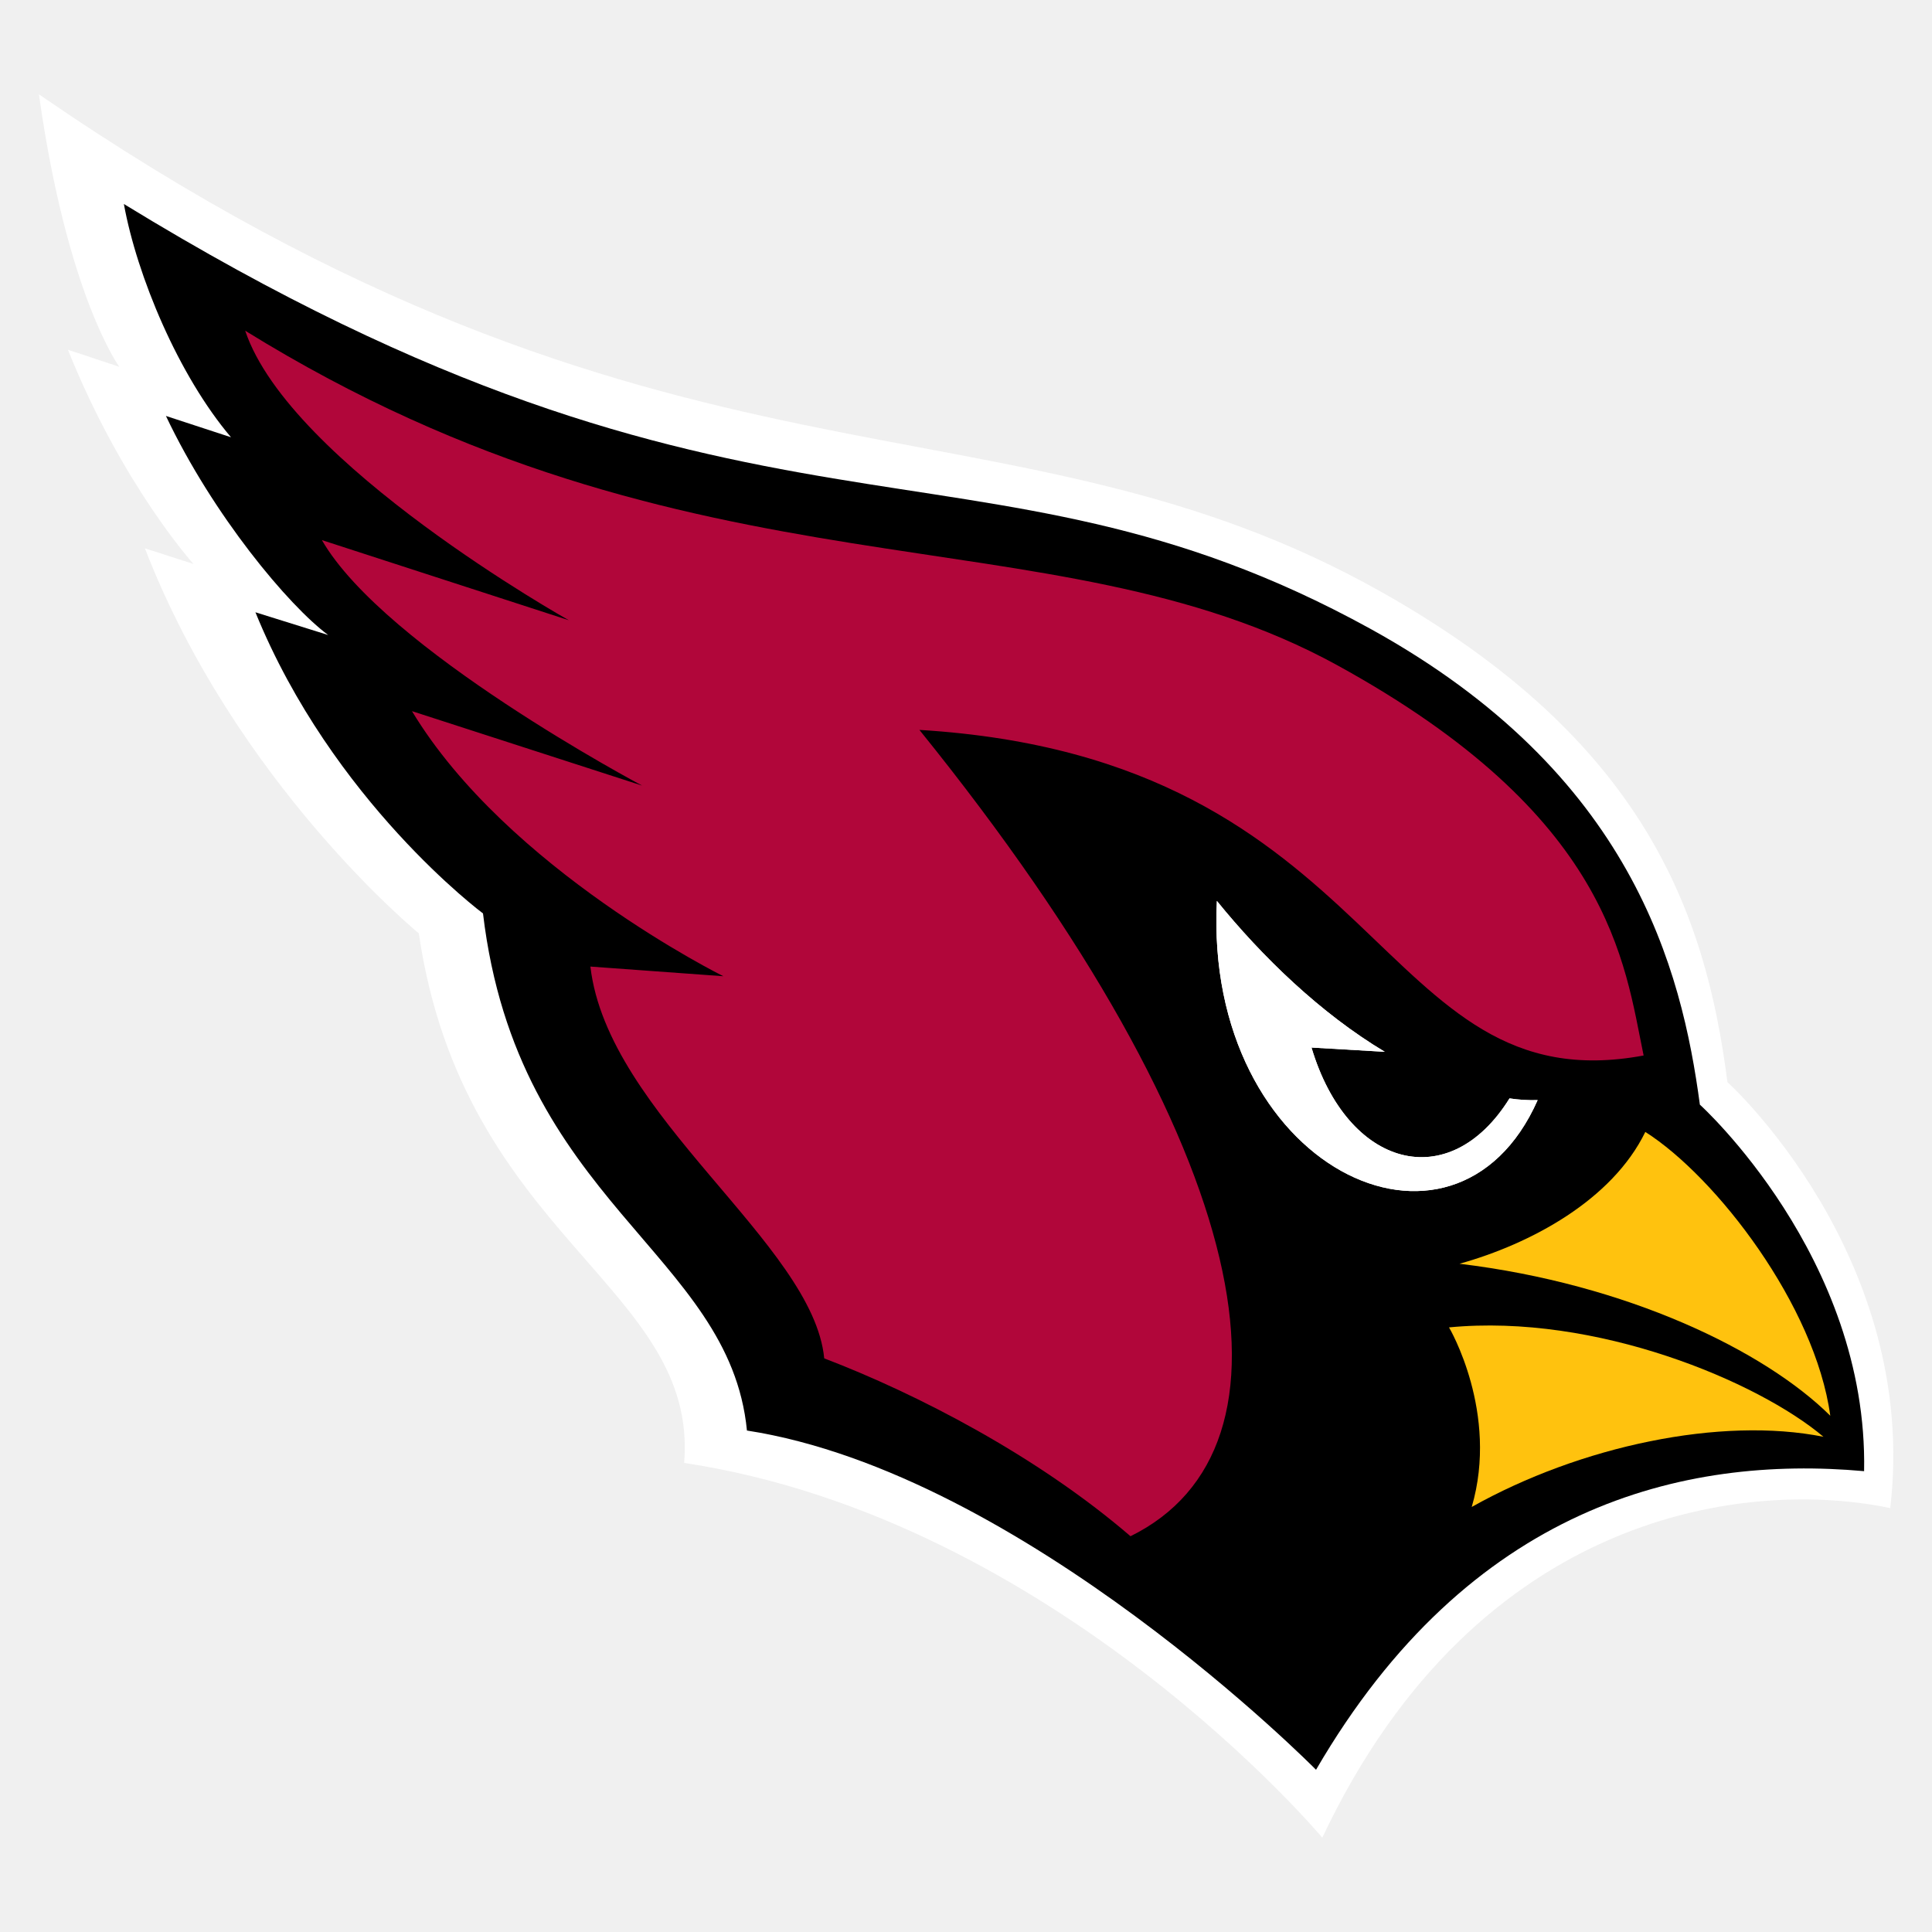
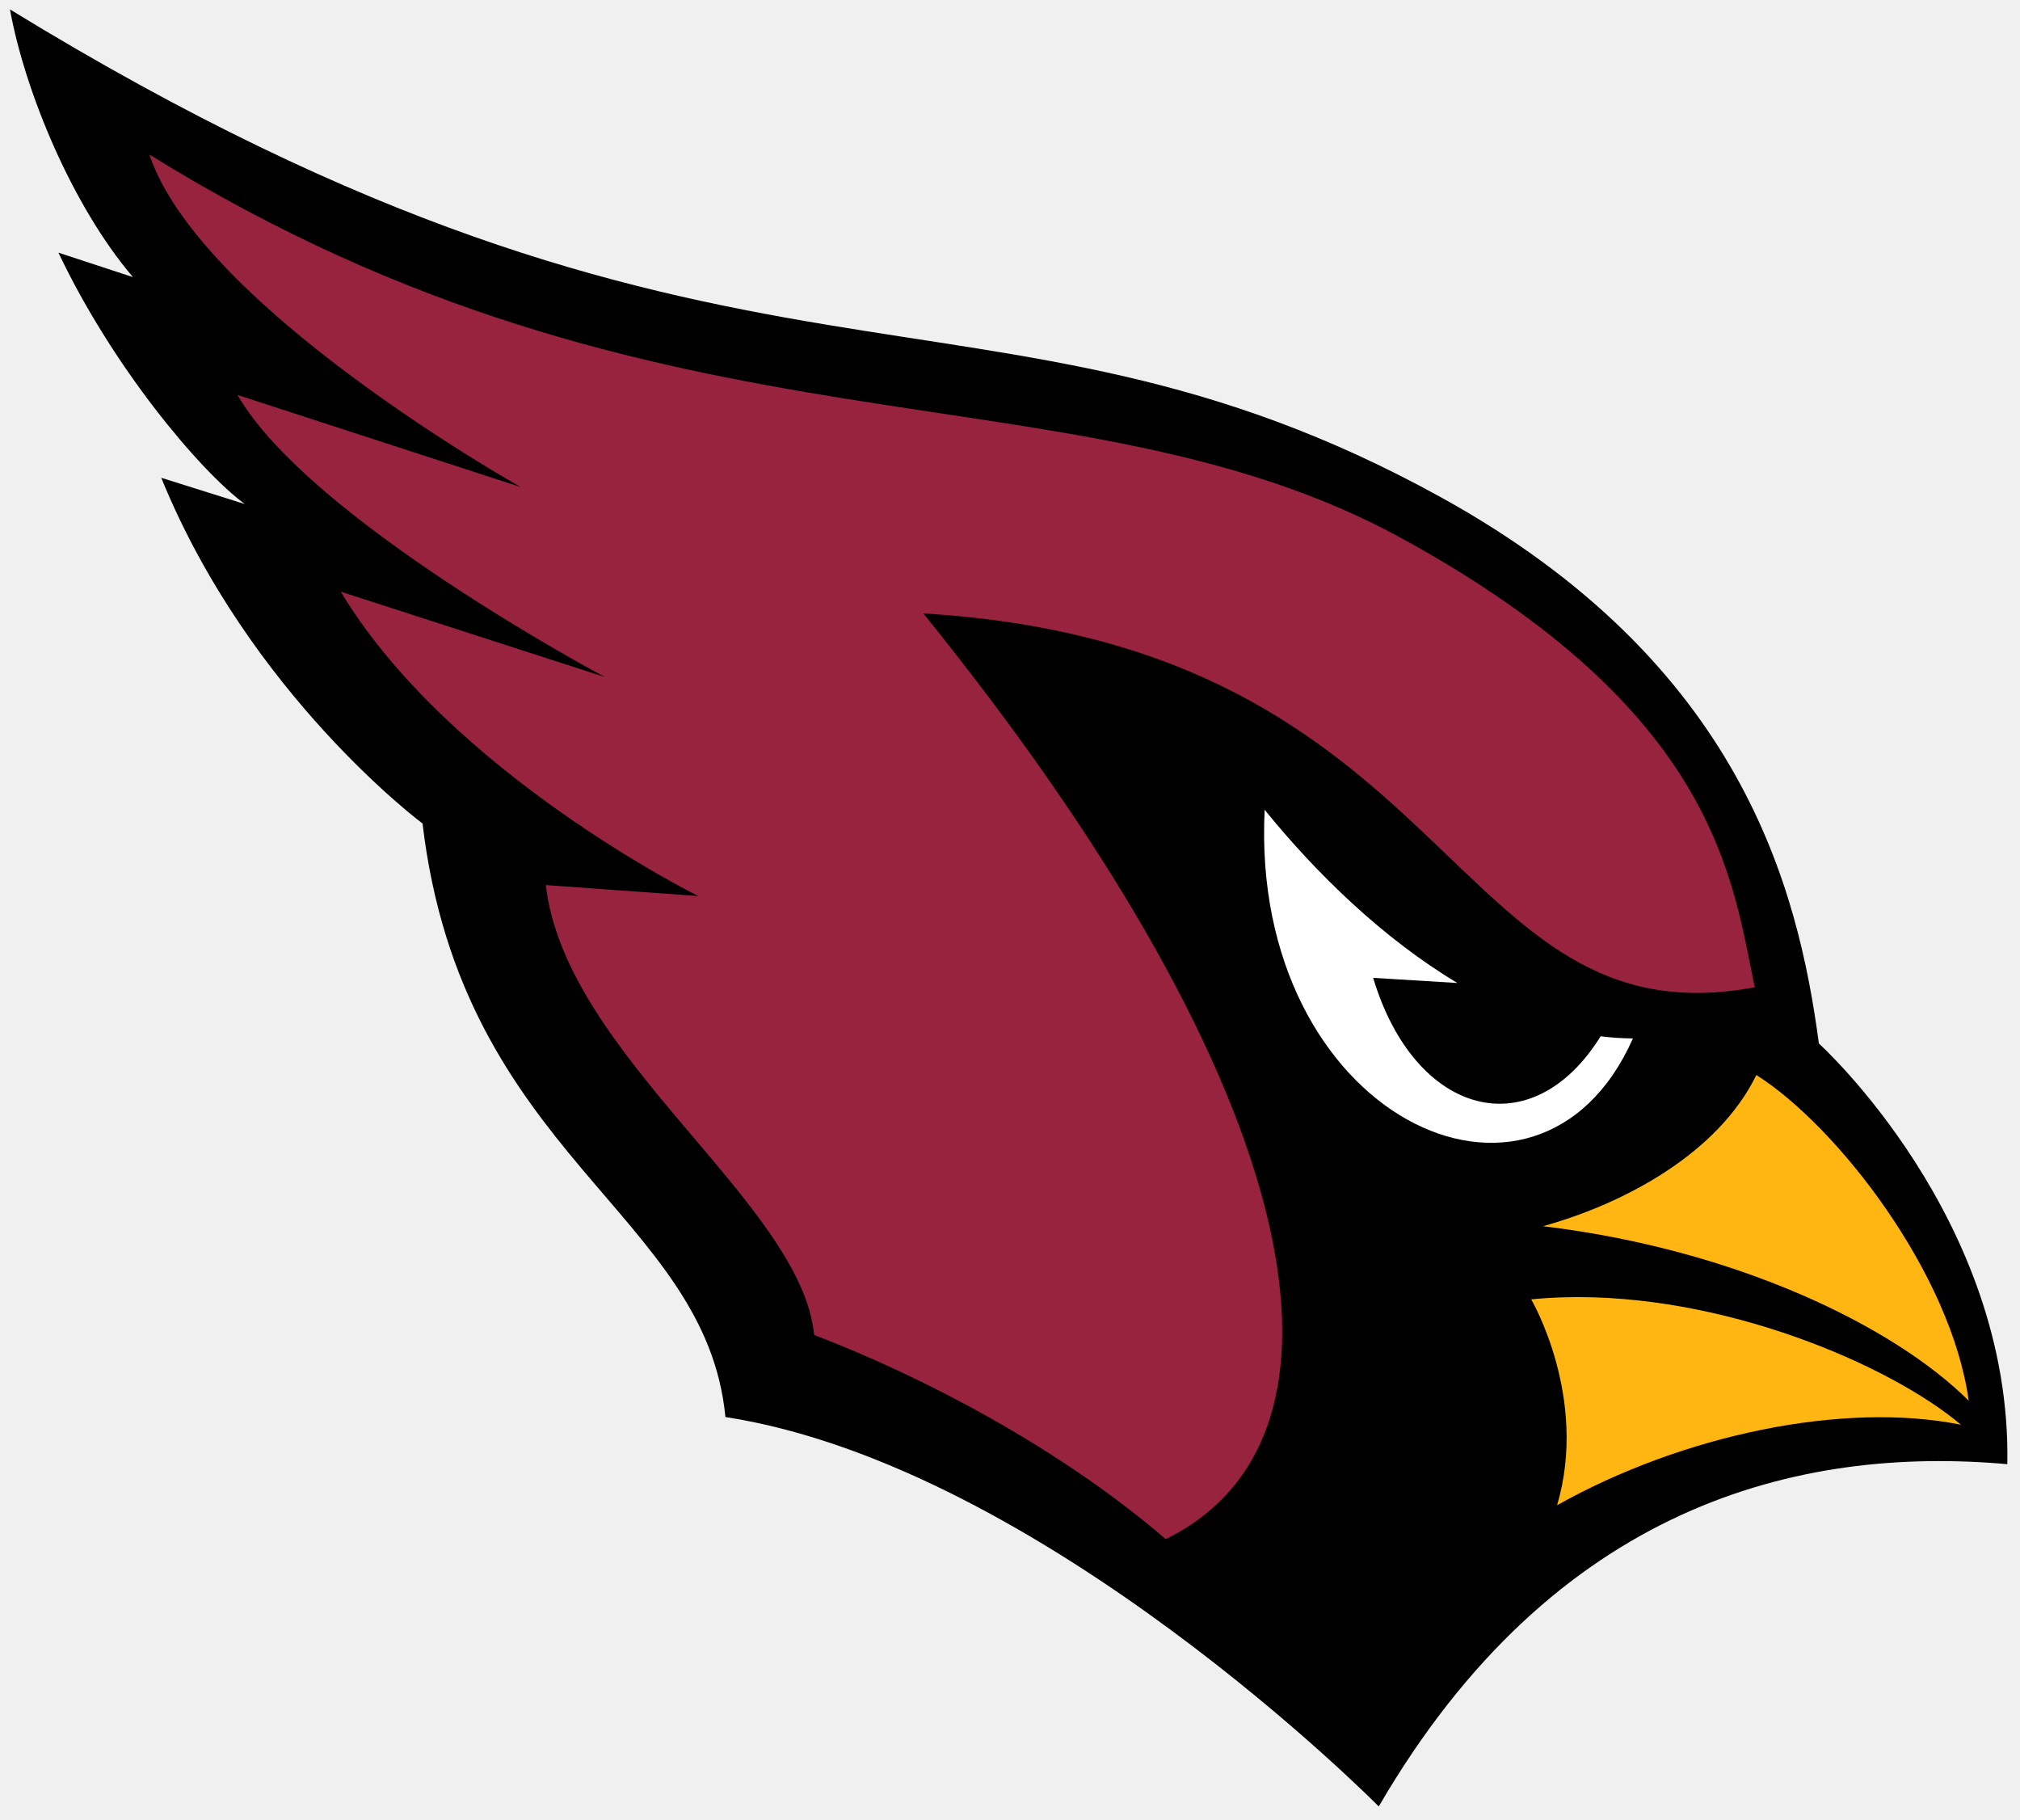
- <svg xmlns="http://www.w3.org/2000/svg" version="1.1" id="svg" x="0px" y="0px" viewBox="0 0 680 680" style="enable-background:new 0 0 680 680;" xml:space="preserve">
-   <style type="text/css">
- 	.st0{fill:#FFFFFF;}
- 	.st1{fill:#B1063A;}
- 	.st2{fill:#FFC20E;}
- </style>
-   <g>
-     <path class="st0" d="M665.3,530.8c-48.6-10.2-145-0.3-199.9,116c0,0-94-112.2-224.6-131.9c5.1-62.4-77.6-79-93.4-186.4   c0,0-64.3-52.6-96.4-135.5l17.1,5.5c0,0-25-27.6-44.2-75.4l18.1,6c0,0-18.3-24.8-28.3-95.9C235.3,185.7,352.1,132.4,487,208.8   c91.5,51.8,113.3,112,121,172.1C608,380.8,675.7,442.2,665.3,530.8" />
-     <path d="M656.1,517.8c1.5-75.4-57.8-129-57.8-129c-6.4-47.6-23.7-116.6-116-167.5C342.1,144.1,264.6,207.2,43.6,71.8   c4.6,25.3,19.2,60.3,37.7,82.1l-22.9-7.5c16.6,35,43.2,66.8,57.1,77.1l-25.6-8c27.1,66.6,80.1,106,80.1,106   c12.1,101.9,86.8,119.3,92.9,182c97.4,15.1,200.3,119.4,200.3,119.4C517.2,530.1,592.4,512.1,656.1,517.8" />
-     <path class="st0" d="M531.3,386.6c-21.2,34.1-57,24.6-69.7-17.9l25.8,1.5c-22.7-13.6-43.2-33.5-59.1-53.1   c-4.7,93.9,83.7,136.1,112.9,70.1C537.9,387.3,534.6,387.1,531.3,386.6" />
-     <path class="st1" d="M470.6,234.1C369,178.4,244.9,214.6,86.3,116.4c15.7,46.9,113.9,101.9,113.9,101.9l-86.9-28.2   c22.1,38.4,112.7,86.4,112.7,86.4l-81-26.2c33.6,55.7,109.6,93.3,109.6,93.3l-46.8-3.4c6.1,52.4,78.4,97.5,82.3,137.9   c32.7,12.5,74.9,34.3,107.8,62.6c62.8-30.9,45.5-135.5-74.3-283.8c164.8,10,160.3,132.2,254.9,114.6   C571.7,338.8,567.2,287.1,470.6,234.1" />
-     <path class="st2" d="M644.2,498.3c-5.3-38.8-40.1-84-65.1-99.9c-11.7,24-40.3,39.4-65.4,46.4C572.7,451.9,621.1,475.4,644.2,498.3" />
-     <path class="st0" d="M531.3,386.6c-21.2,34.1-57,24.6-69.7-17.9l25.8,1.5c-22.7-13.6-43.2-33.5-59.1-53.1   c-4.7,93.9,83.7,136.1,112.9,70.1C537.9,387.3,534.6,387.1,531.3,386.6" />
-     <path class="st2" d="M518,530.4c38.3-21.5,87.7-31.9,123.8-24.7c-23.1-19.5-80.1-43.5-131.8-38.5   C510.1,467.3,527.7,497.3,518,530.4" />
+ <svg xmlns="http://www.w3.org/2000/svg" height="161.49" viewBox="0 0 179.312 161.487" width="179.31" version="1.1">
+   <g transform="matrix(1.25 0 0 -1.25 -294.47 573.03)">
+     <g transform="translate(.70467 .93956)">
+       <path d="m377.42 353.53c0.337 17.463-13.381 29.869-13.381 29.869-1.481 11.04-5.493 27.008-26.87 38.798-32.46 17.889-50.42 3.277-101.59 34.621 1.065-5.86 4.437-13.969 8.733-19.006l-5.291 1.735c3.846-8.106 10.006-15.459 13.231-17.846l-5.93 1.863c6.282-15.416 18.556-24.547 18.556-24.547 2.797-23.602 20.11-27.623 21.509-42.139 22.555-3.498 46.396-27.65 46.396-27.65 12.482 21.457 29.887 25.615 44.639 24.303" />
+       <path d="m334.46 419.24c-23.516 12.889-52.256 4.52-88.979 27.271 3.638-10.872 26.368-23.605 26.368-23.605l-20.113 6.539c5.122-8.889 26.09-20.028 26.09-20.028l-18.758 6.062c7.769-12.904 25.395-21.613 25.395-21.613l-10.832 0.783c1.401-12.133 18.164-22.58 19.055-31.943 7.583-2.898 17.353-7.95 24.97-14.498 14.56 7.157 10.545 31.374-17.216 65.726 38.183-2.307 37.13-30.615 59.046-26.545-1.607 7.604-2.644 19.575-25.025 31.852" fill="#97233f" />
+       <path d="m348.54 383.91c-4.905-7.895-13.198-5.695-16.154 4.149l5.979-0.364c-5.242 3.136-10.003 7.751-13.684 12.298-1.083-21.747 19.382-31.509 26.151-16.236-0.765 0.006-1.53 0.058-2.292 0.153" fill="#fff" />
+       <path d="m165.46 107.45c-3.393 6.939-11.67 11.398-18.941 13.418 17.071 2.046 31.109 8.835 37.791 15.486-1.534-11.23-11.613-24.326-18.85-28.904zm-17.168 19.73c-0.944 0.028-1.885 0.086-2.82 0.178 0 0 5.114 8.694 2.303 18.271 11.1-6.231 25.402-9.248 35.848-7.141-6.265-5.3-21.166-11.732-35.33-11.309z" transform="matrix(.8 0 0 -.8 227.23 467.12)" fill="#ffb612" />
+     </g>
  </g>
</svg>
